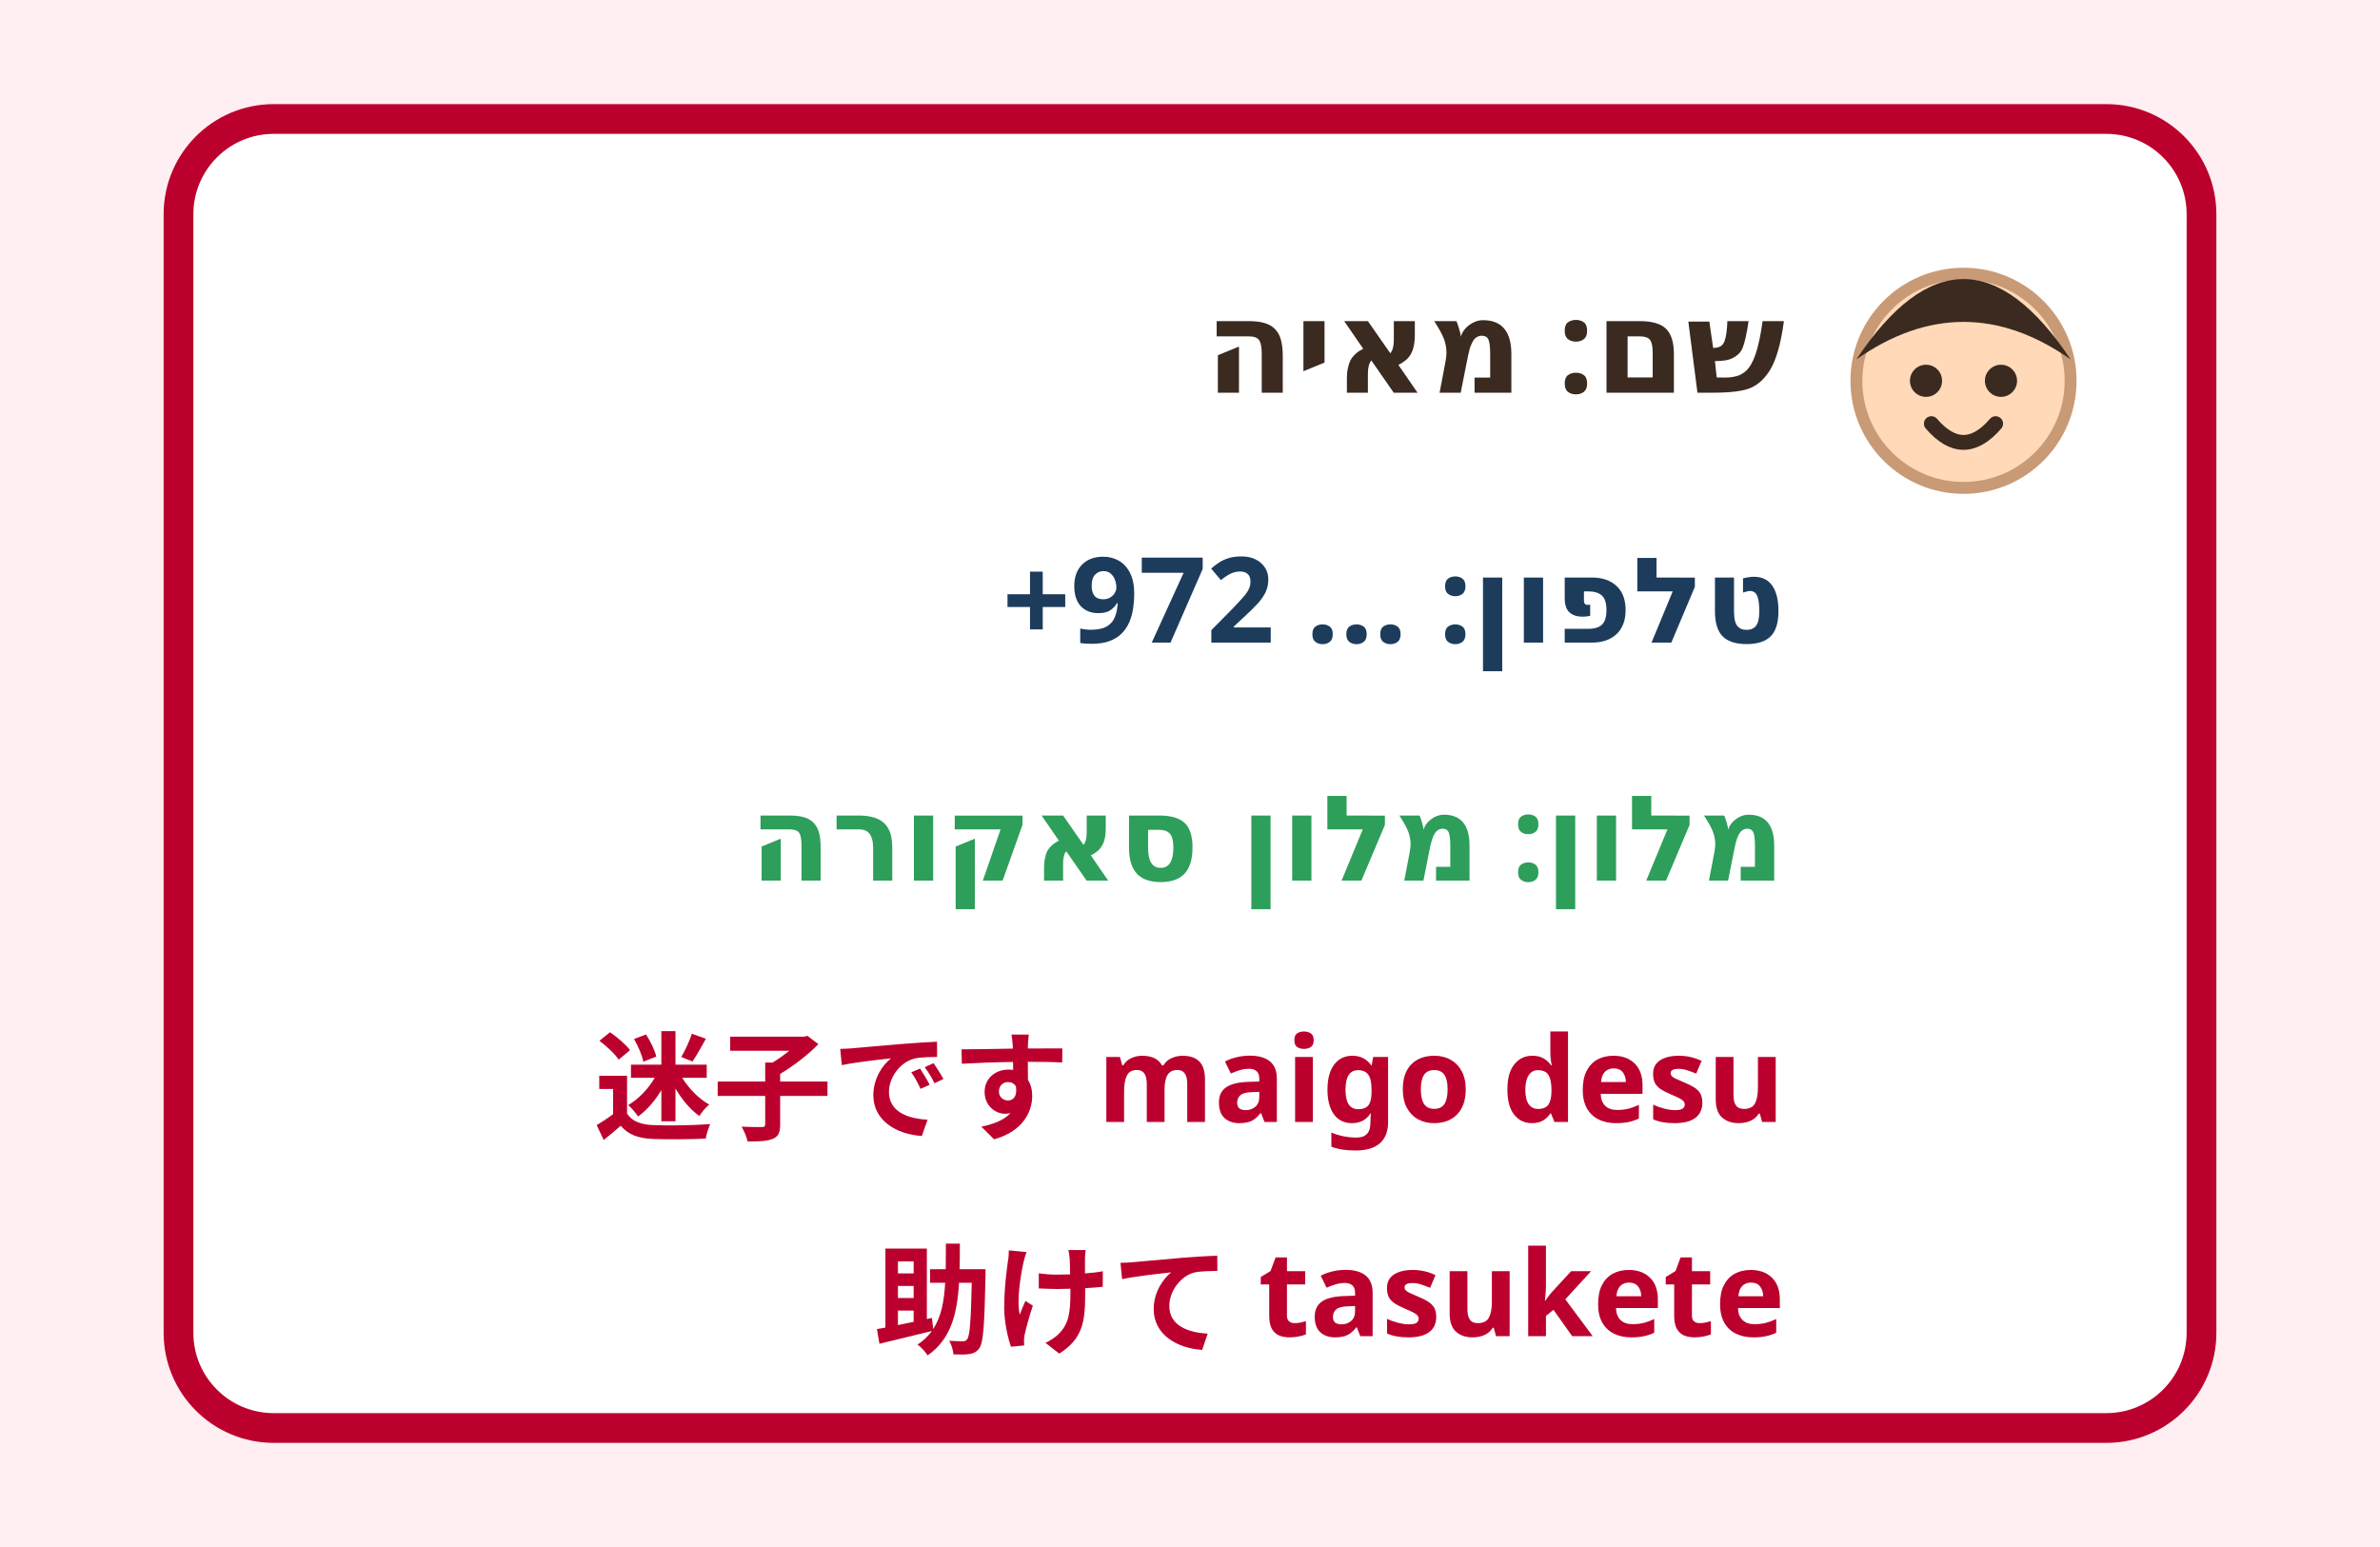
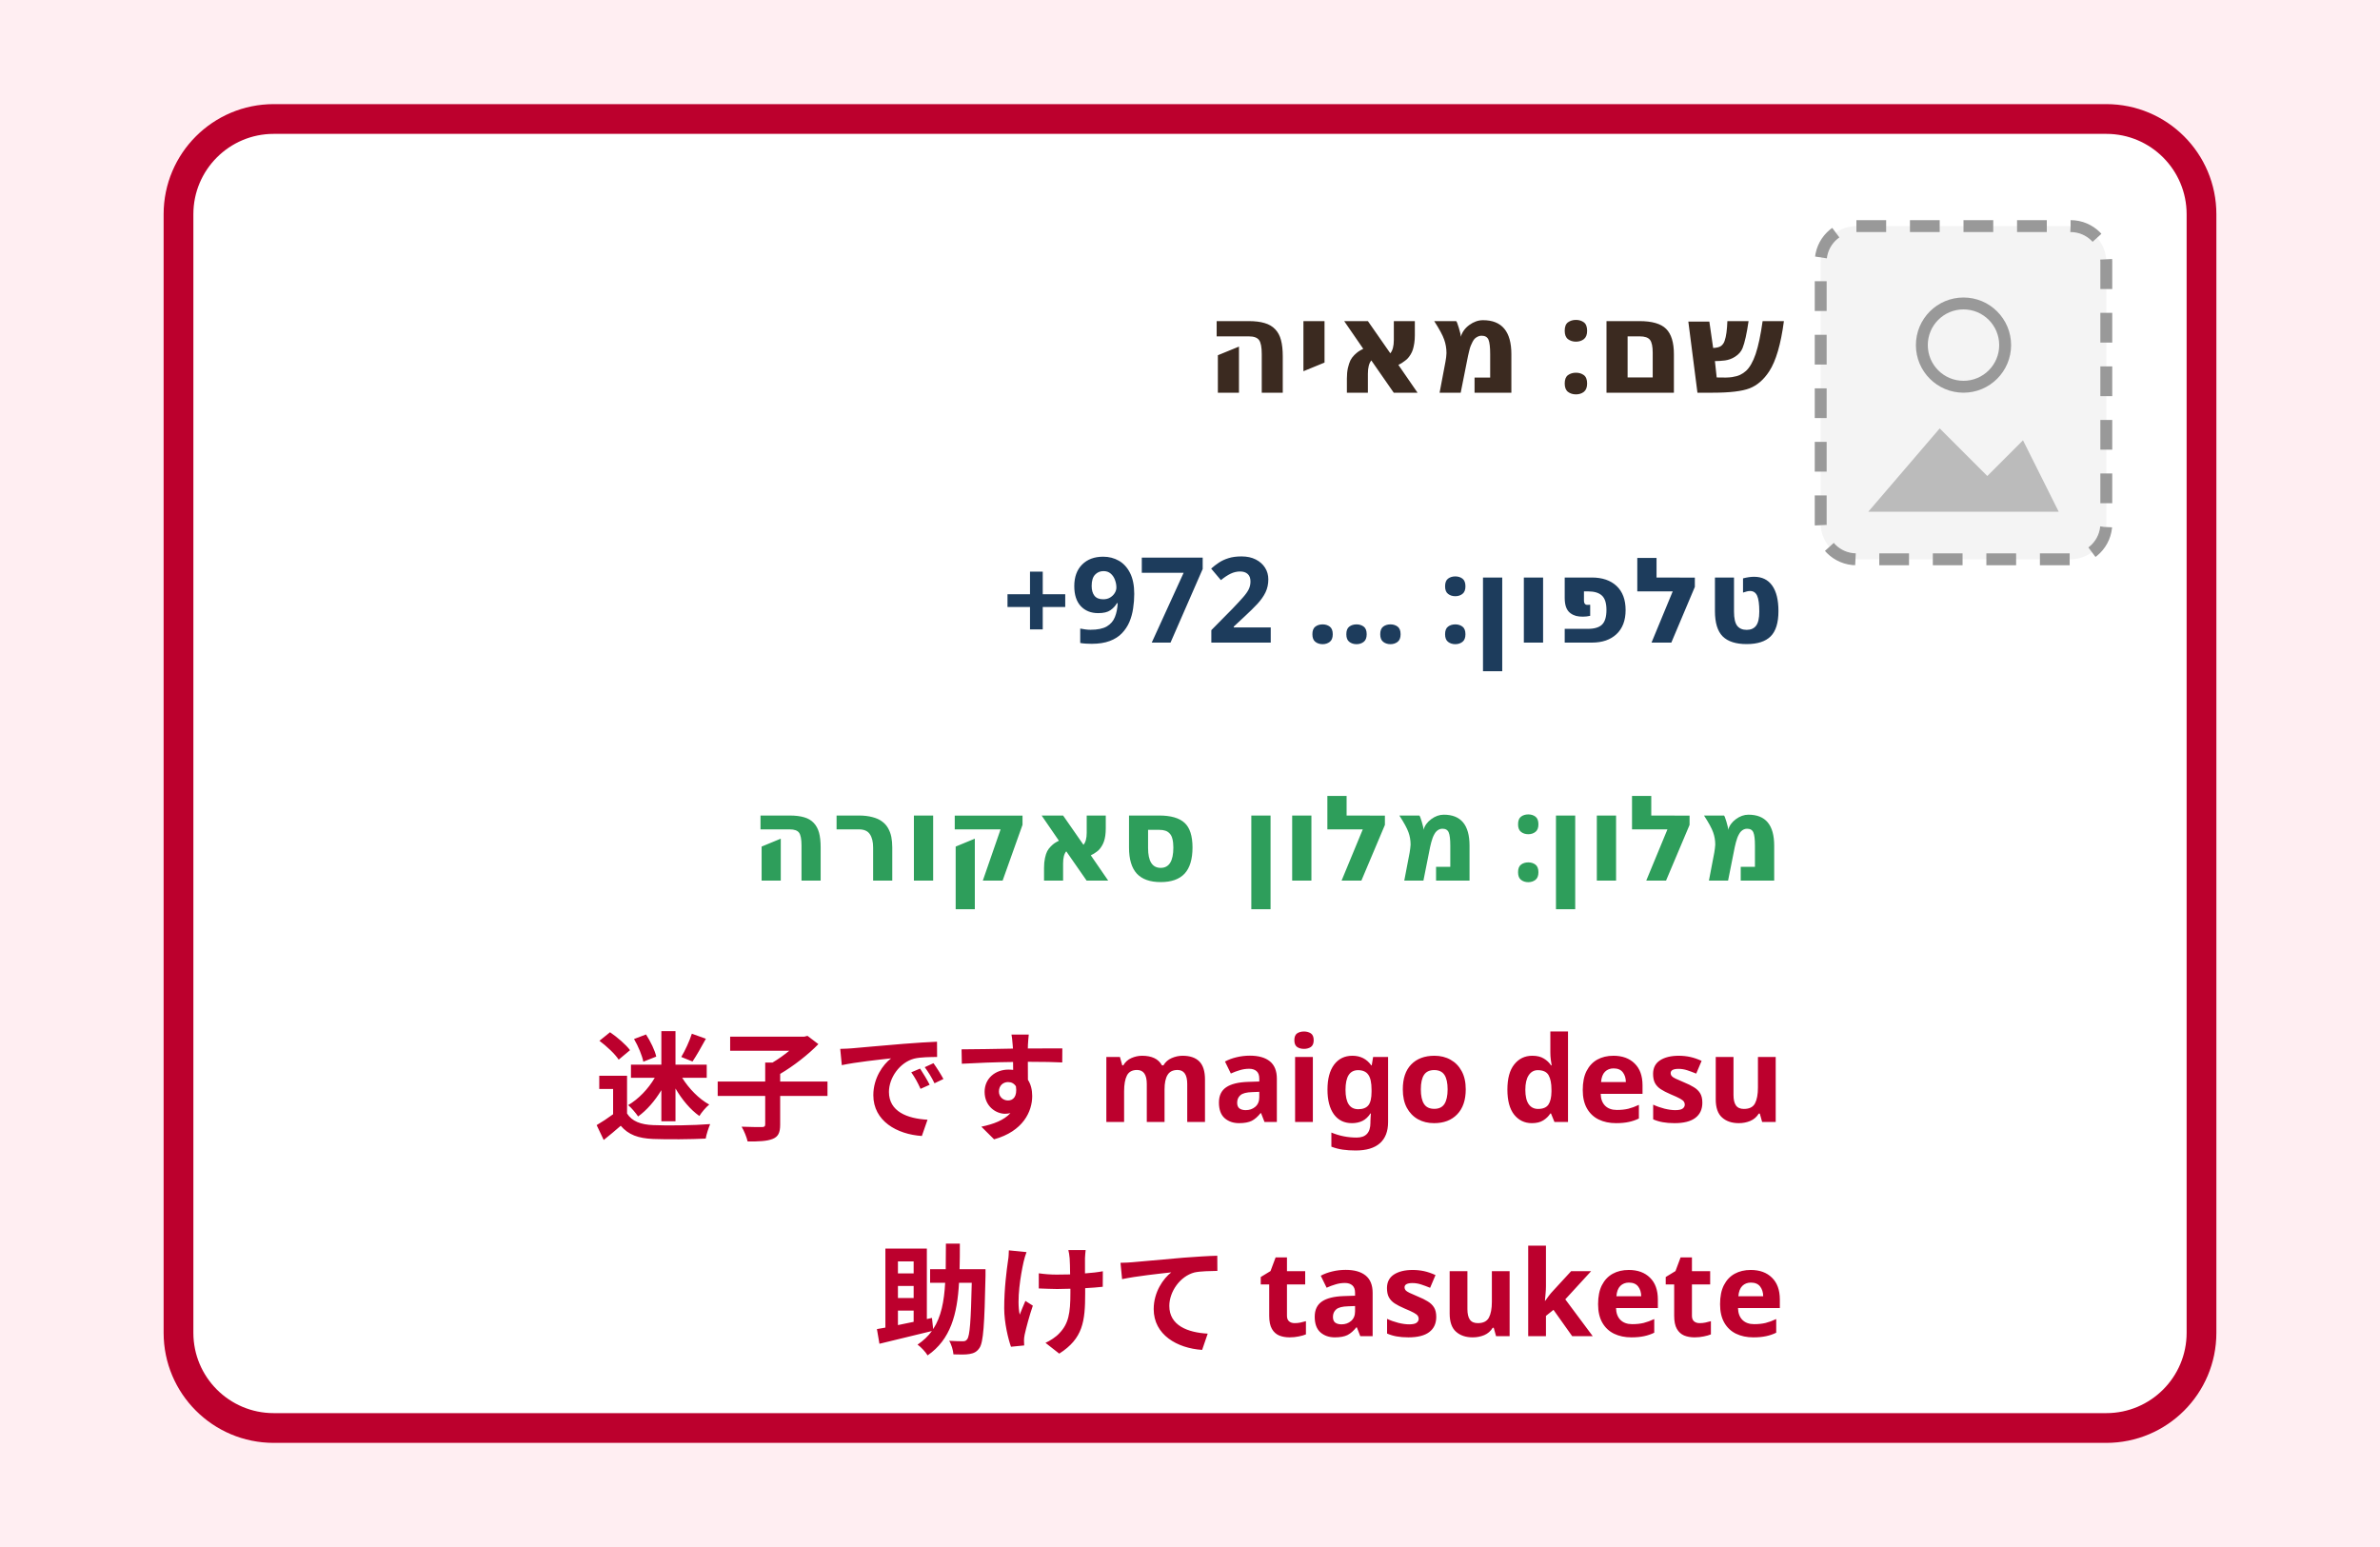
- <svg xmlns="http://www.w3.org/2000/svg" viewBox="0 0 400 260" role="img" aria-label="A big name card: a child's name, a phone number, a hotel name, and the Japanese words maigo desu and tasukete">
+ <svg xmlns="http://www.w3.org/2000/svg" viewBox="0 0 400 260" role="img" aria-label="A big name card: a name, a photo box, a phone number, a hotel name, and the Japanese words maigo desu and tasukete">
  <rect width="400" height="260" fill="#ffeef2" />
  <rect x="30" y="20" width="340" height="220" rx="16" fill="#fff" stroke="#bc002d" stroke-width="5" />
-   <circle cx="330" cy="64" r="18" fill="#ffd9b8" stroke="#c99a76" stroke-width="2" />
-   <circle cx="323.7" cy="64" r="2.7" fill="#3b2a20" />
-   <circle cx="336.3" cy="64" r="2.7" fill="#3b2a20" />
-   <path d="M324.6 71.2 Q330 77.5 335.4 71.2" fill="none" stroke="#3b2a20" stroke-width="2.5" stroke-linecap="round" />
-   <path d="M312 60.4 Q330 33.4 348 60.4 Q330 47.8 312 60.4Z" fill="#3b2a20" />
+   <rect x="306" y="38" width="48" height="56" rx="6" fill="#f4f4f4" stroke="#999" stroke-width="2" stroke-dasharray="5 4" />
+   <circle cx="330" cy="58" r="7" fill="none" stroke="#999" stroke-width="2" />
+   <path d="M314 86 L326 72 L334 80 L340 74 L346 86Z" fill="#bbb" />
  <text x="300" y="66" font-size="22" font-family="sans-serif" font-weight="bold" fill="#3b2a20" text-anchor="start" direction="rtl">שם: מאיה</text>
  <text x="300" y="108" font-size="20" font-family="sans-serif" font-weight="bold" fill="#1d3c5c" text-anchor="start" direction="rtl">טלפון: ⁦+972 ...⁩</text>
  <text x="300" y="148" font-size="20" font-family="sans-serif" font-weight="bold" fill="#2e9e5b" text-anchor="start" direction="rtl">מלון: מלון סאקורה</text>
  <text x="300" y="190" font-size="20" font-family="sans-serif" font-weight="bold" fill="#bc002d" text-anchor="end">迷子です maigo desu</text>
  <text x="300" y="226" font-size="20" font-family="sans-serif" font-weight="bold" fill="#bc002d" text-anchor="end">助けて tasukete</text>
</svg>
